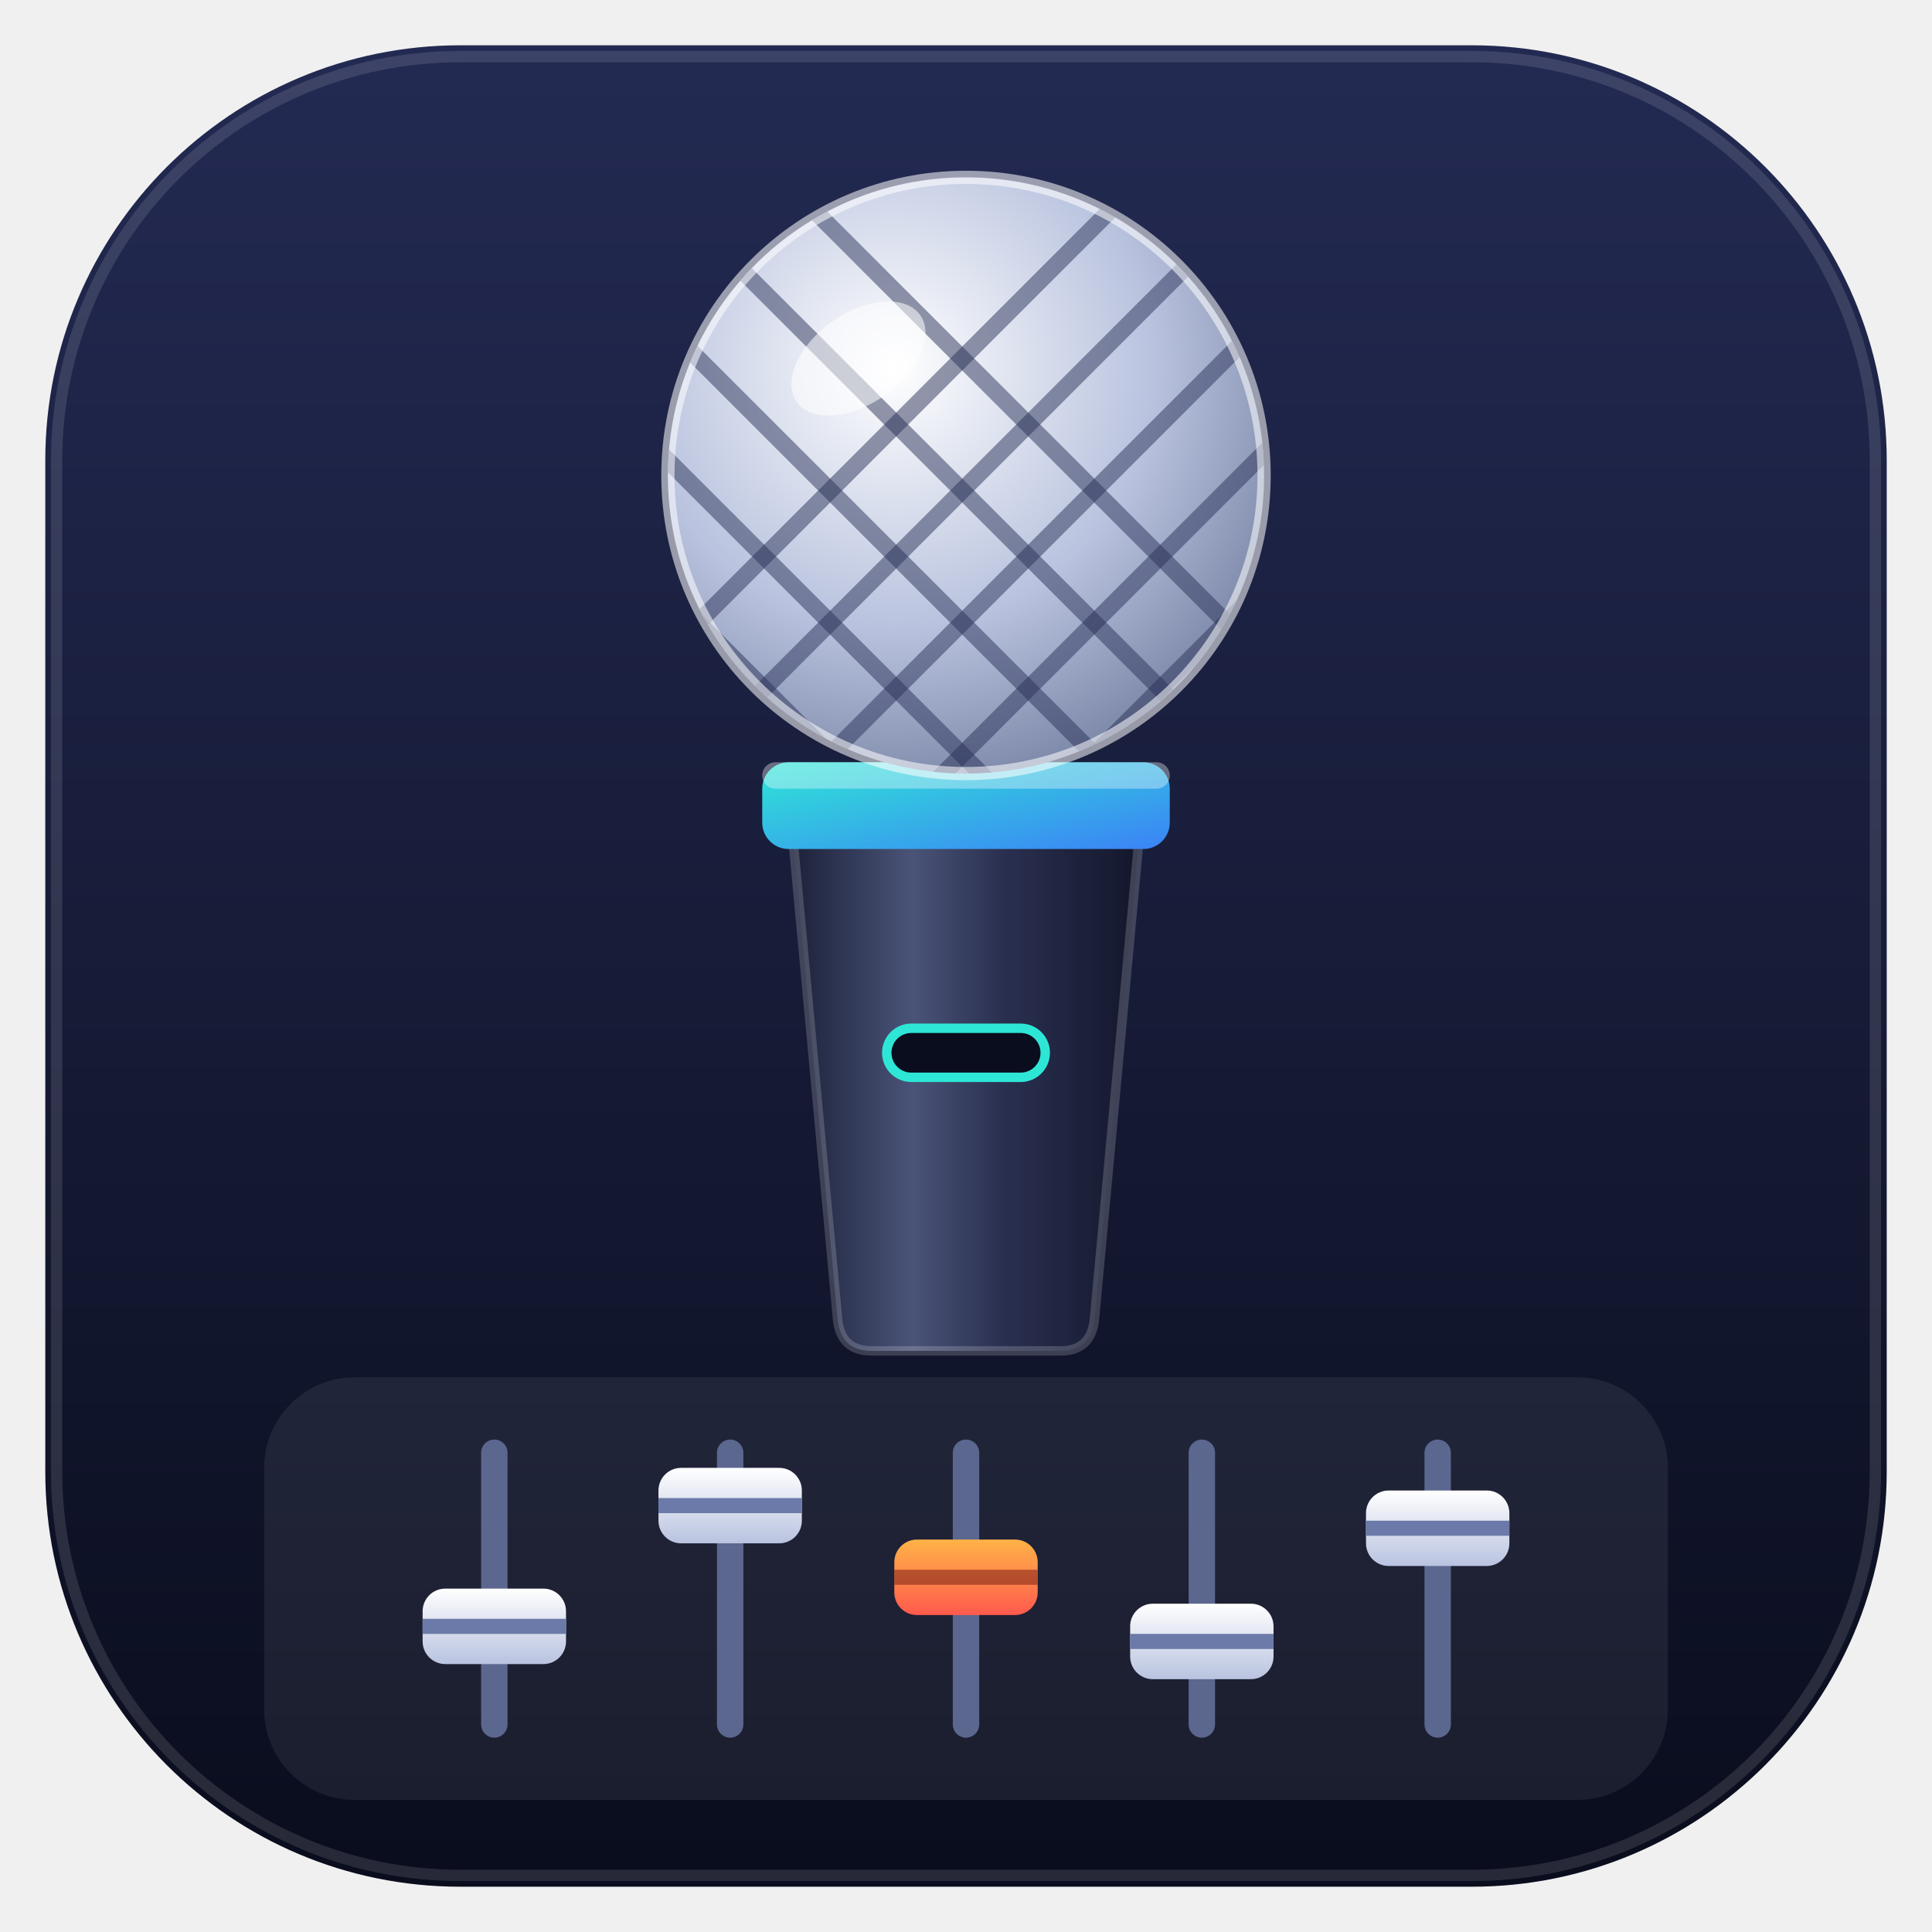
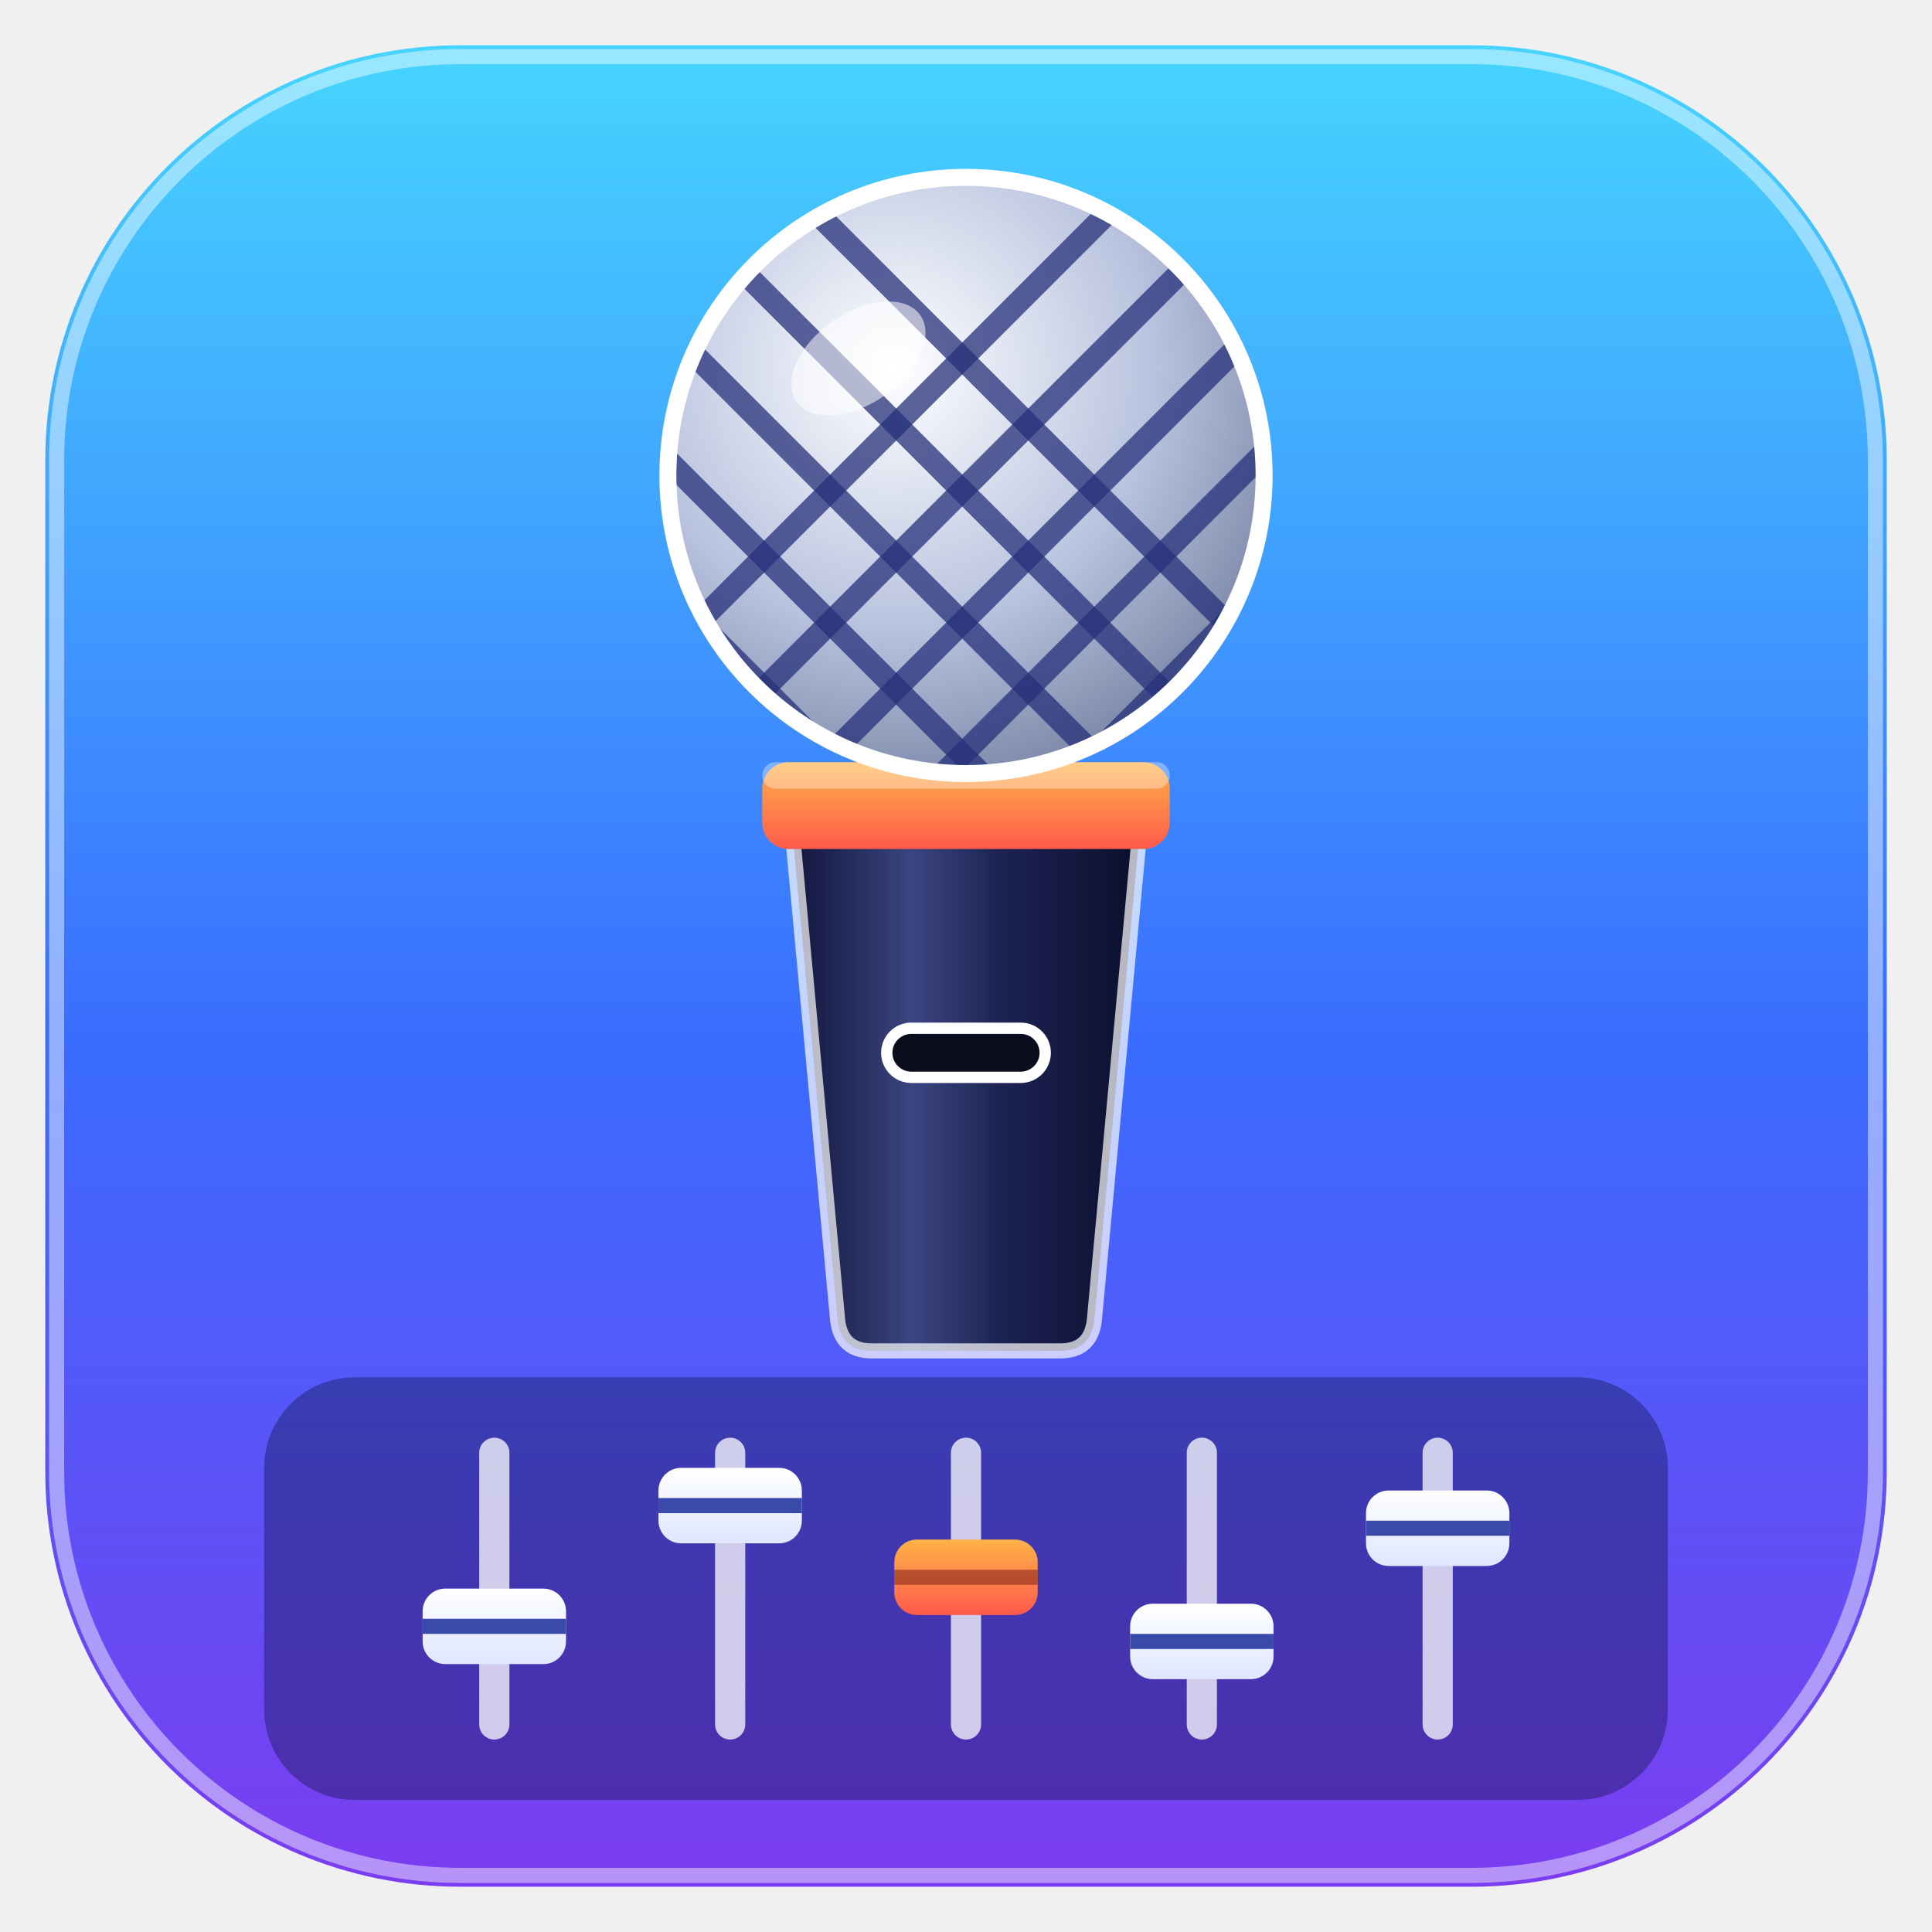
<svg xmlns="http://www.w3.org/2000/svg" viewBox="0 0 1024 1024">
  <defs>
    <linearGradient id="bg" x1="0" y1="0" x2="0" y2="1">
-       <stop offset="0" stop-color="#232a52" />
-       <stop offset="1" stop-color="#0a0d1d" />
+       <stop offset="0" stop-color="#46d3ff" />
+       <stop offset=".55" stop-color="#3a6bff" />
+       <stop offset="1" stop-color="#7a3df0" />
    </linearGradient>
    <linearGradient id="cap" x1="0" y1="0" x2="1" y2="0">
      <stop offset="0" stop-color="#9aa6c8" />
      <stop offset=".45" stop-color="#f4f7ff" />
      <stop offset="1" stop-color="#7d89ad" />
    </linearGradient>
    <linearGradient id="acc" x1="0" y1="0" x2="1" y2="1">
      <stop offset="0" stop-color="#2ee6d6" />
      <stop offset="1" stop-color="#3b82f6" />
    </linearGradient>
    <linearGradient id="warm" x1="0" y1="0" x2="0" y2="1">
      <stop offset="0" stop-color="#ffb347" />
      <stop offset="1" stop-color="#ff5a4d" />
    </linearGradient>
    <linearGradient id="knob" x1="0" y1="0" x2="0" y2="1">
      <stop offset="0" stop-color="#ffffff" />
-       <stop offset="1" stop-color="#b9c3e0" />
+       <stop offset="1" stop-color="#dfe6ff" />
    </linearGradient>
    <clipPath id="cc">
      <rect x="372" y="110" width="280" height="430" rx="140" />
    </clipPath>
  </defs>
  <rect x="24" y="24" width="976" height="976" rx="220" fill="url(#bg)" />
-   <rect x="30" y="30" width="964" height="964" rx="214" fill="none" stroke="#ffffff" stroke-opacity=".12" stroke-width="6" />
+   <rect x="30" y="30" width="964" height="964" rx="214" fill="none" stroke="#ffffff" stroke-opacity=".45" stroke-width="8" />
  <defs>
    <radialGradient id="ball" cx=".38" cy=".32" r=".8">
      <stop offset="0" stop-color="#ffffff" />
      <stop offset=".55" stop-color="#b8c2de" />
      <stop offset="1" stop-color="#6b7799" />
    </radialGradient>
    <linearGradient id="body" x1="0" y1="0" x2="1" y2="0">
-       <stop offset="0" stop-color="#1b2038" />
-       <stop offset=".35" stop-color="#4a5478" />
-       <stop offset=".6" stop-color="#2a3050" />
-       <stop offset="1" stop-color="#12162b" />
+       <stop offset="0" stop-color="#10153a" />
+       <stop offset=".35" stop-color="#3b4580" />
+       <stop offset=".6" stop-color="#1c2252" />
+       <stop offset="1" stop-color="#0b0f2c" />
    </linearGradient>
    <clipPath id="ballc">
      <circle cx="512" cy="252" r="158" />
    </clipPath>
  </defs>
-   <path d="M418 420H606L580 700Q578 716 562 716H462Q446 716 444 700Z" fill="url(#body)" stroke="#ffffff" stroke-opacity=".18" stroke-width="5" />
-   <rect x="404" y="404" width="216" height="46" rx="14" fill="url(#acc)" />
+   <path d="M418 420H606L580 700Q578 716 562 716H462Q446 716 444 700Z" fill="url(#body)" stroke="#ffffff" stroke-opacity=".7" stroke-width="8" />
+   <rect x="404" y="404" width="216" height="46" rx="14" fill="url(#warm)" />
  <rect x="404" y="404" width="216" height="14" rx="7" fill="#fff" fill-opacity=".35" />
-   <rect x="470" y="545" width="84" height="26" rx="13" fill="#0a0d1d" stroke="#2ee6d6" stroke-width="5" />
+   <rect x="470" y="545" width="84" height="26" rx="13" fill="#0a0d1d" stroke="#ffffff" stroke-width="6" />
  <circle cx="512" cy="252" r="158" fill="url(#ball)" />
-   <g clip-path="url(#ballc)" stroke="#2a3358" stroke-opacity=".5" stroke-width="9">
+   <g clip-path="url(#ballc)" stroke="#26307a" stroke-opacity=".75" stroke-width="12">
    <path d="M300 120L720 540M300 190L720 610M300 260L720 680M300 50L720 470M300 -20L720 400M300 330L720 750M300 400L720 820" />
    <path d="M720 120L300 540M720 190L300 610M720 260L300 680M720 50L300 470M720 -20L300 400M720 330L300 750M720 400L300 820" />
  </g>
-   <circle cx="512" cy="252" r="158" fill="none" stroke="#ffffff" stroke-opacity=".55" stroke-width="7" />
+   <circle cx="512" cy="252" r="158" fill="none" stroke="#ffffff" stroke-width="9" />
  <ellipse cx="455" cy="190" rx="40" ry="24" transform="rotate(-35 455 190)" fill="#fff" fill-opacity=".55" />
-   <rect x="140" y="730" width="744" height="224" rx="48" fill="#ffffff" fill-opacity=".07" />
-   <g stroke="#5b678f" stroke-width="14" stroke-linecap="round">
+   <rect x="140" y="730" width="744" height="224" rx="48" fill="#0b1240" fill-opacity=".38" />
+   <g stroke="#ffffff" stroke-opacity=".75" stroke-width="16" stroke-linecap="round">
    <path d="M262 770V914M387 770V914M512 770V914M637 770V914M762 770V914" />
  </g>
  <g>
    <rect x="224" y="842" width="76" height="40" rx="12" fill="url(#knob)" />
-     <rect x="224" y="858" width="76" height="8" fill="#6b7aa8" />
+     <rect x="224" y="858" width="76" height="8" fill="#3a4aa8" />
    <rect x="349" y="778" width="76" height="40" rx="12" fill="url(#knob)" />
-     <rect x="349" y="794" width="76" height="8" fill="#6b7aa8" />
+     <rect x="349" y="794" width="76" height="8" fill="#3a4aa8" />
    <rect x="474" y="816" width="76" height="40" rx="12" fill="url(#warm)" />
    <rect x="474" y="832" width="76" height="8" fill="#7a1f17" fill-opacity=".55" />
    <rect x="599" y="850" width="76" height="40" rx="12" fill="url(#knob)" />
-     <rect x="599" y="866" width="76" height="8" fill="#6b7aa8" />
+     <rect x="599" y="866" width="76" height="8" fill="#3a4aa8" />
    <rect x="724" y="790" width="76" height="40" rx="12" fill="url(#knob)" />
-     <rect x="724" y="806" width="76" height="8" fill="#6b7aa8" />
+     <rect x="724" y="806" width="76" height="8" fill="#3a4aa8" />
  </g>
</svg>
